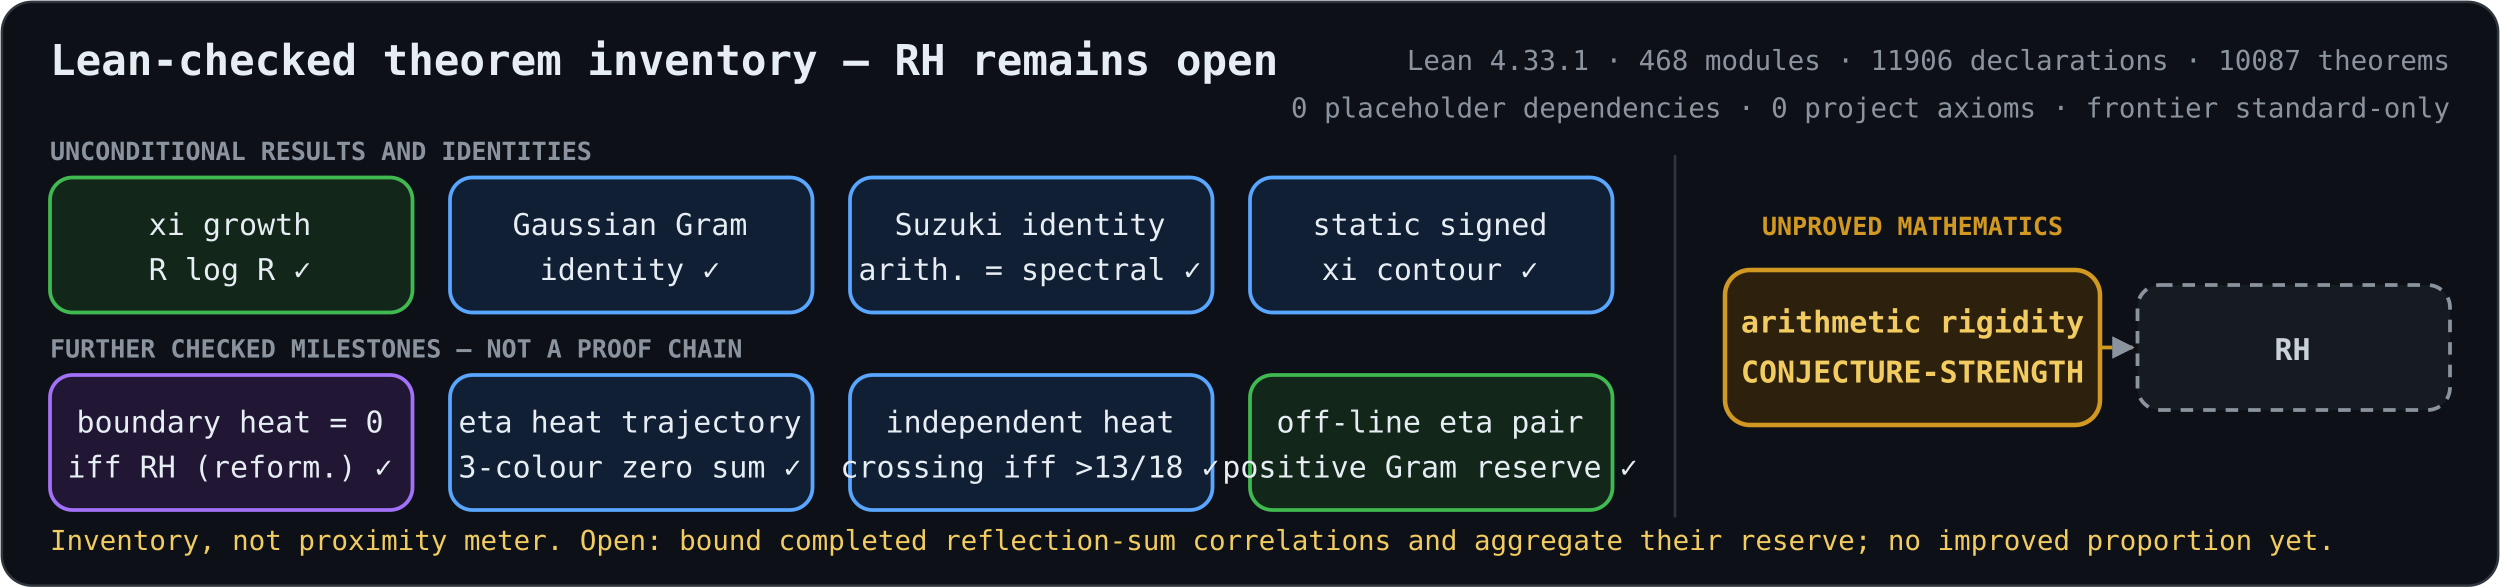
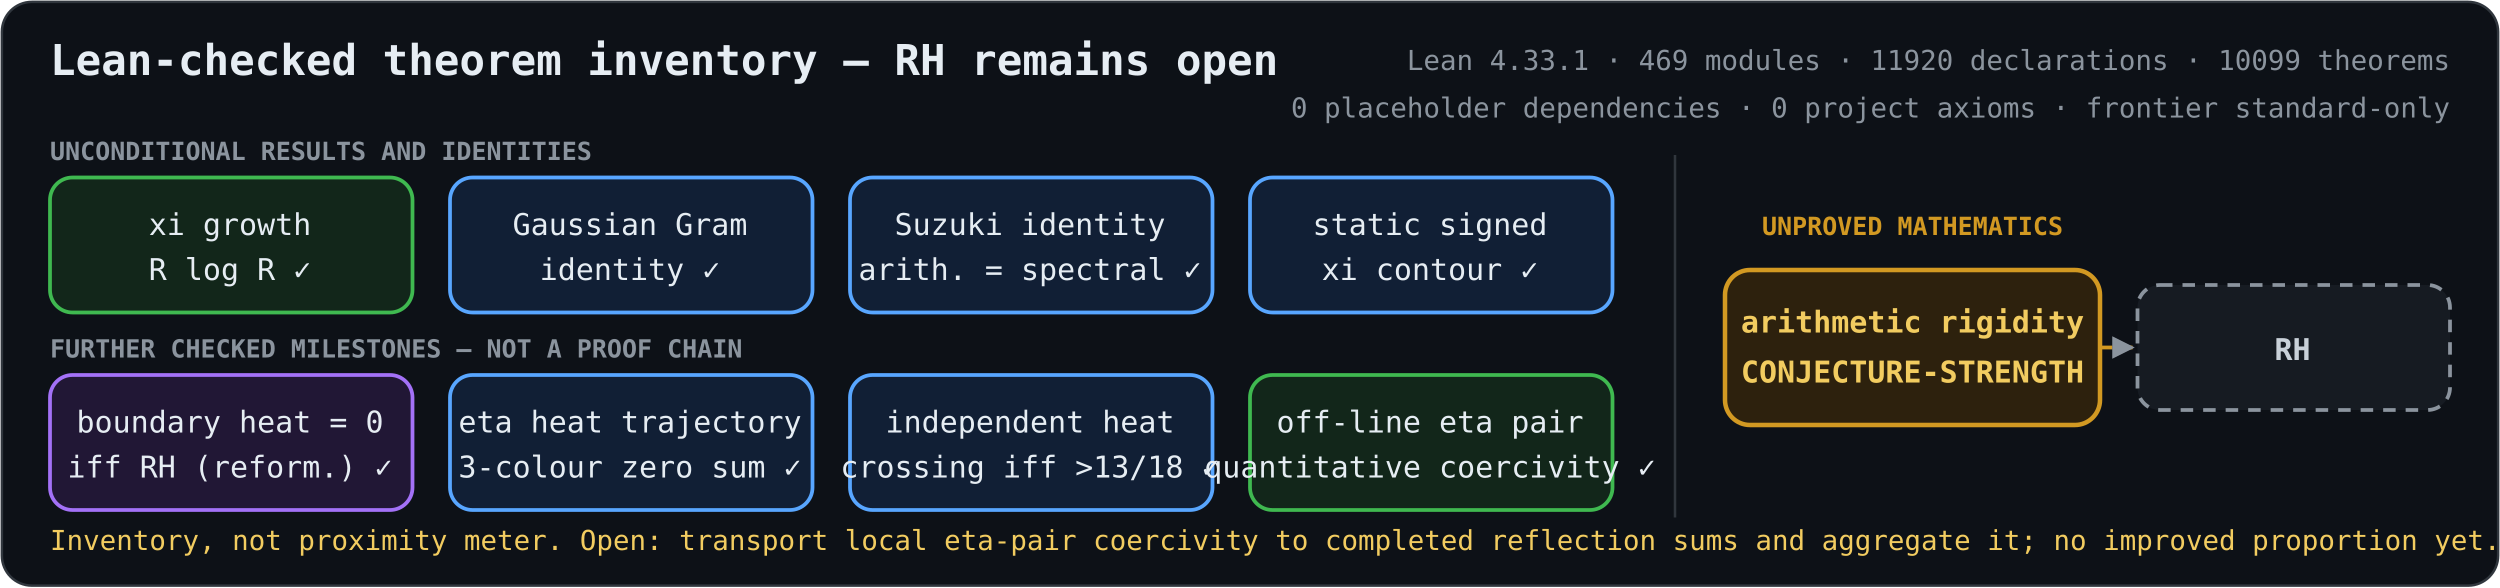
<svg xmlns="http://www.w3.org/2000/svg" role="img" aria-labelledby="title description" viewBox="0 0 1000 235">
  <defs>
    <marker id="arrow" viewBox="0 0 10 10" refX="9" refY="5" markerWidth="6" markerHeight="6" orient="auto-start-reverse">
      <path d="M 0 0 L 10 5 L 0 10 z" fill="#8b949e" />
    </marker>
    <style>
      .bg { fill: #0d1117; stroke: #30363d; }
      text { fill: #e6edf3; font-family: ui-monospace, SFMono-Regular, Menlo, Consolas, monospace; font-size: 12px; text-anchor: middle; }
      .heading { font-size: 17px; font-weight: 700; text-anchor: start; }
      .metrics { fill: #8b949e; font-size: 11px; text-anchor: end; }
      .proved rect { fill: #12261a; stroke: #3fb950; stroke-width: 1.5; }
      .proved.equivalence rect { fill: #211735; stroke: #a371f7; }
      .proved.bridge rect { fill: #111f35; stroke: #58a6ff; }
      .proved.reduction rect { fill: #102a2c; stroke: #39c5cf; }
      .open rect { fill: #2d210d; stroke: #d29922; stroke-width: 1.8; }
      .goal rect { fill: #161b22; stroke: #8b949e; stroke-width: 1.5; stroke-dasharray: 5 4; }
      .open text { fill: #f2cc60; font-weight: 700; }
      .goal text { fill: #c9d1d9; font-weight: 700; }
      .open-edge { fill: none; stroke: #d29922; stroke-width: 1.5; stroke-dasharray: 5 4; marker-end: url(#arrow); }
      .section { fill: #8b949e; font-size: 10px; font-weight: 700; text-anchor: start; }
      .gap-label { fill: #d29922; font-size: 10px; font-weight: 700; }
      .frontier { fill: #f2cc60; font-size: 11px; text-anchor: start; }
    </style>
  </defs>
  <rect class="bg" x="0.75" y="0.75" width="998.5" height="233.5" rx="12" />
  <text class="heading" x="20" y="30">Lean-checked theorem inventory — RH remains open</text>
-   <text class="metrics" x="980" y="28">Lean 4.33.1 · 468 modules · 11906 declarations · 10087 theorems</text>
+   <text class="metrics" x="980" y="28">Lean 4.33.1 · 469 modules · 11920 declarations · 10099 theorems</text>
  <text class="metrics" x="980" y="47">0 placeholder dependencies · 0 project axioms · frontier standard-only</text>
  <text class="section" x="20" y="64">UNCONDITIONAL RESULTS AND IDENTITIES</text>
  <text class="section" x="20" y="143">FURTHER CHECKED MILESTONES — NOT A PROOF CHAIN</text>
  <line x1="670" y1="62" x2="670" y2="207" stroke="#30363d" />
  <text class="gap-label" x="765" y="94">UNPROVED MATHEMATICS</text>
  <path class="open-edge" d="M840 139 H853" />
  <g class="proved unconditional">
    <rect x="20" y="71" width="145" height="54" rx="9" />
    <text x="92" y="94">xi growth</text>
    <text x="92" y="112">R log R  ✓</text>
  </g>
  <g class="proved bridge">
    <rect x="180" y="71" width="145" height="54" rx="9" />
    <text x="252" y="94">Gaussian Gram</text>
    <text x="252" y="112">identity  ✓</text>
  </g>
  <g class="proved bridge">
    <rect x="340" y="71" width="145" height="54" rx="9" />
    <text x="412" y="94">Suzuki identity</text>
    <text x="412" y="112">arith. = spectral  ✓</text>
  </g>
  <g class="proved bridge">
    <rect x="500" y="71" width="145" height="54" rx="9" />
    <text x="572" y="94">static signed</text>
    <text x="572" y="112">xi contour  ✓</text>
  </g>
  <g class="proved equivalence">
    <rect x="20" y="150" width="145" height="54" rx="9" />
    <text x="92" y="173">boundary heat = 0</text>
    <text x="92" y="191">iff RH (reform.)  ✓</text>
  </g>
  <g class="proved bridge">
    <rect x="180" y="150" width="145" height="54" rx="9" />
    <text x="252" y="173">eta heat trajectory</text>
    <text x="252" y="191">3-colour zero sum  ✓</text>
  </g>
  <g class="proved bridge">
    <rect x="340" y="150" width="145" height="54" rx="9" />
    <text x="412" y="173">independent heat</text>
    <text x="412" y="191">crossing iff &gt;13/18  ✓</text>
  </g>
  <g class="proved unconditional">
    <rect x="500" y="150" width="145" height="54" rx="9" />
    <text x="572" y="173">off-line eta pair</text>
-     <text x="572" y="191">positive Gram reserve  ✓</text>
+     <text x="572" y="191">quantitative coercivity  ✓</text>
  </g>
  <g class="open">
    <rect x="690" y="108" width="150" height="62" rx="10" />
    <text x="765" y="133">arithmetic rigidity</text>
    <text x="765" y="153">CONJECTURE-STRENGTH</text>
  </g>
  <g class="goal">
    <rect x="855" y="114" width="125" height="50" rx="9" />
    <text x="917" y="144">RH</text>
  </g>
-   <text class="frontier" x="20" y="220">Inventory, not proximity meter. Open: bound completed reflection-sum correlations and aggregate their reserve; no improved proportion yet.</text>
+   <text class="frontier" x="20" y="220">Inventory, not proximity meter. Open: transport local eta-pair coercivity to completed reflection sums and aggregate it; no improved proportion yet.</text>
</svg>
